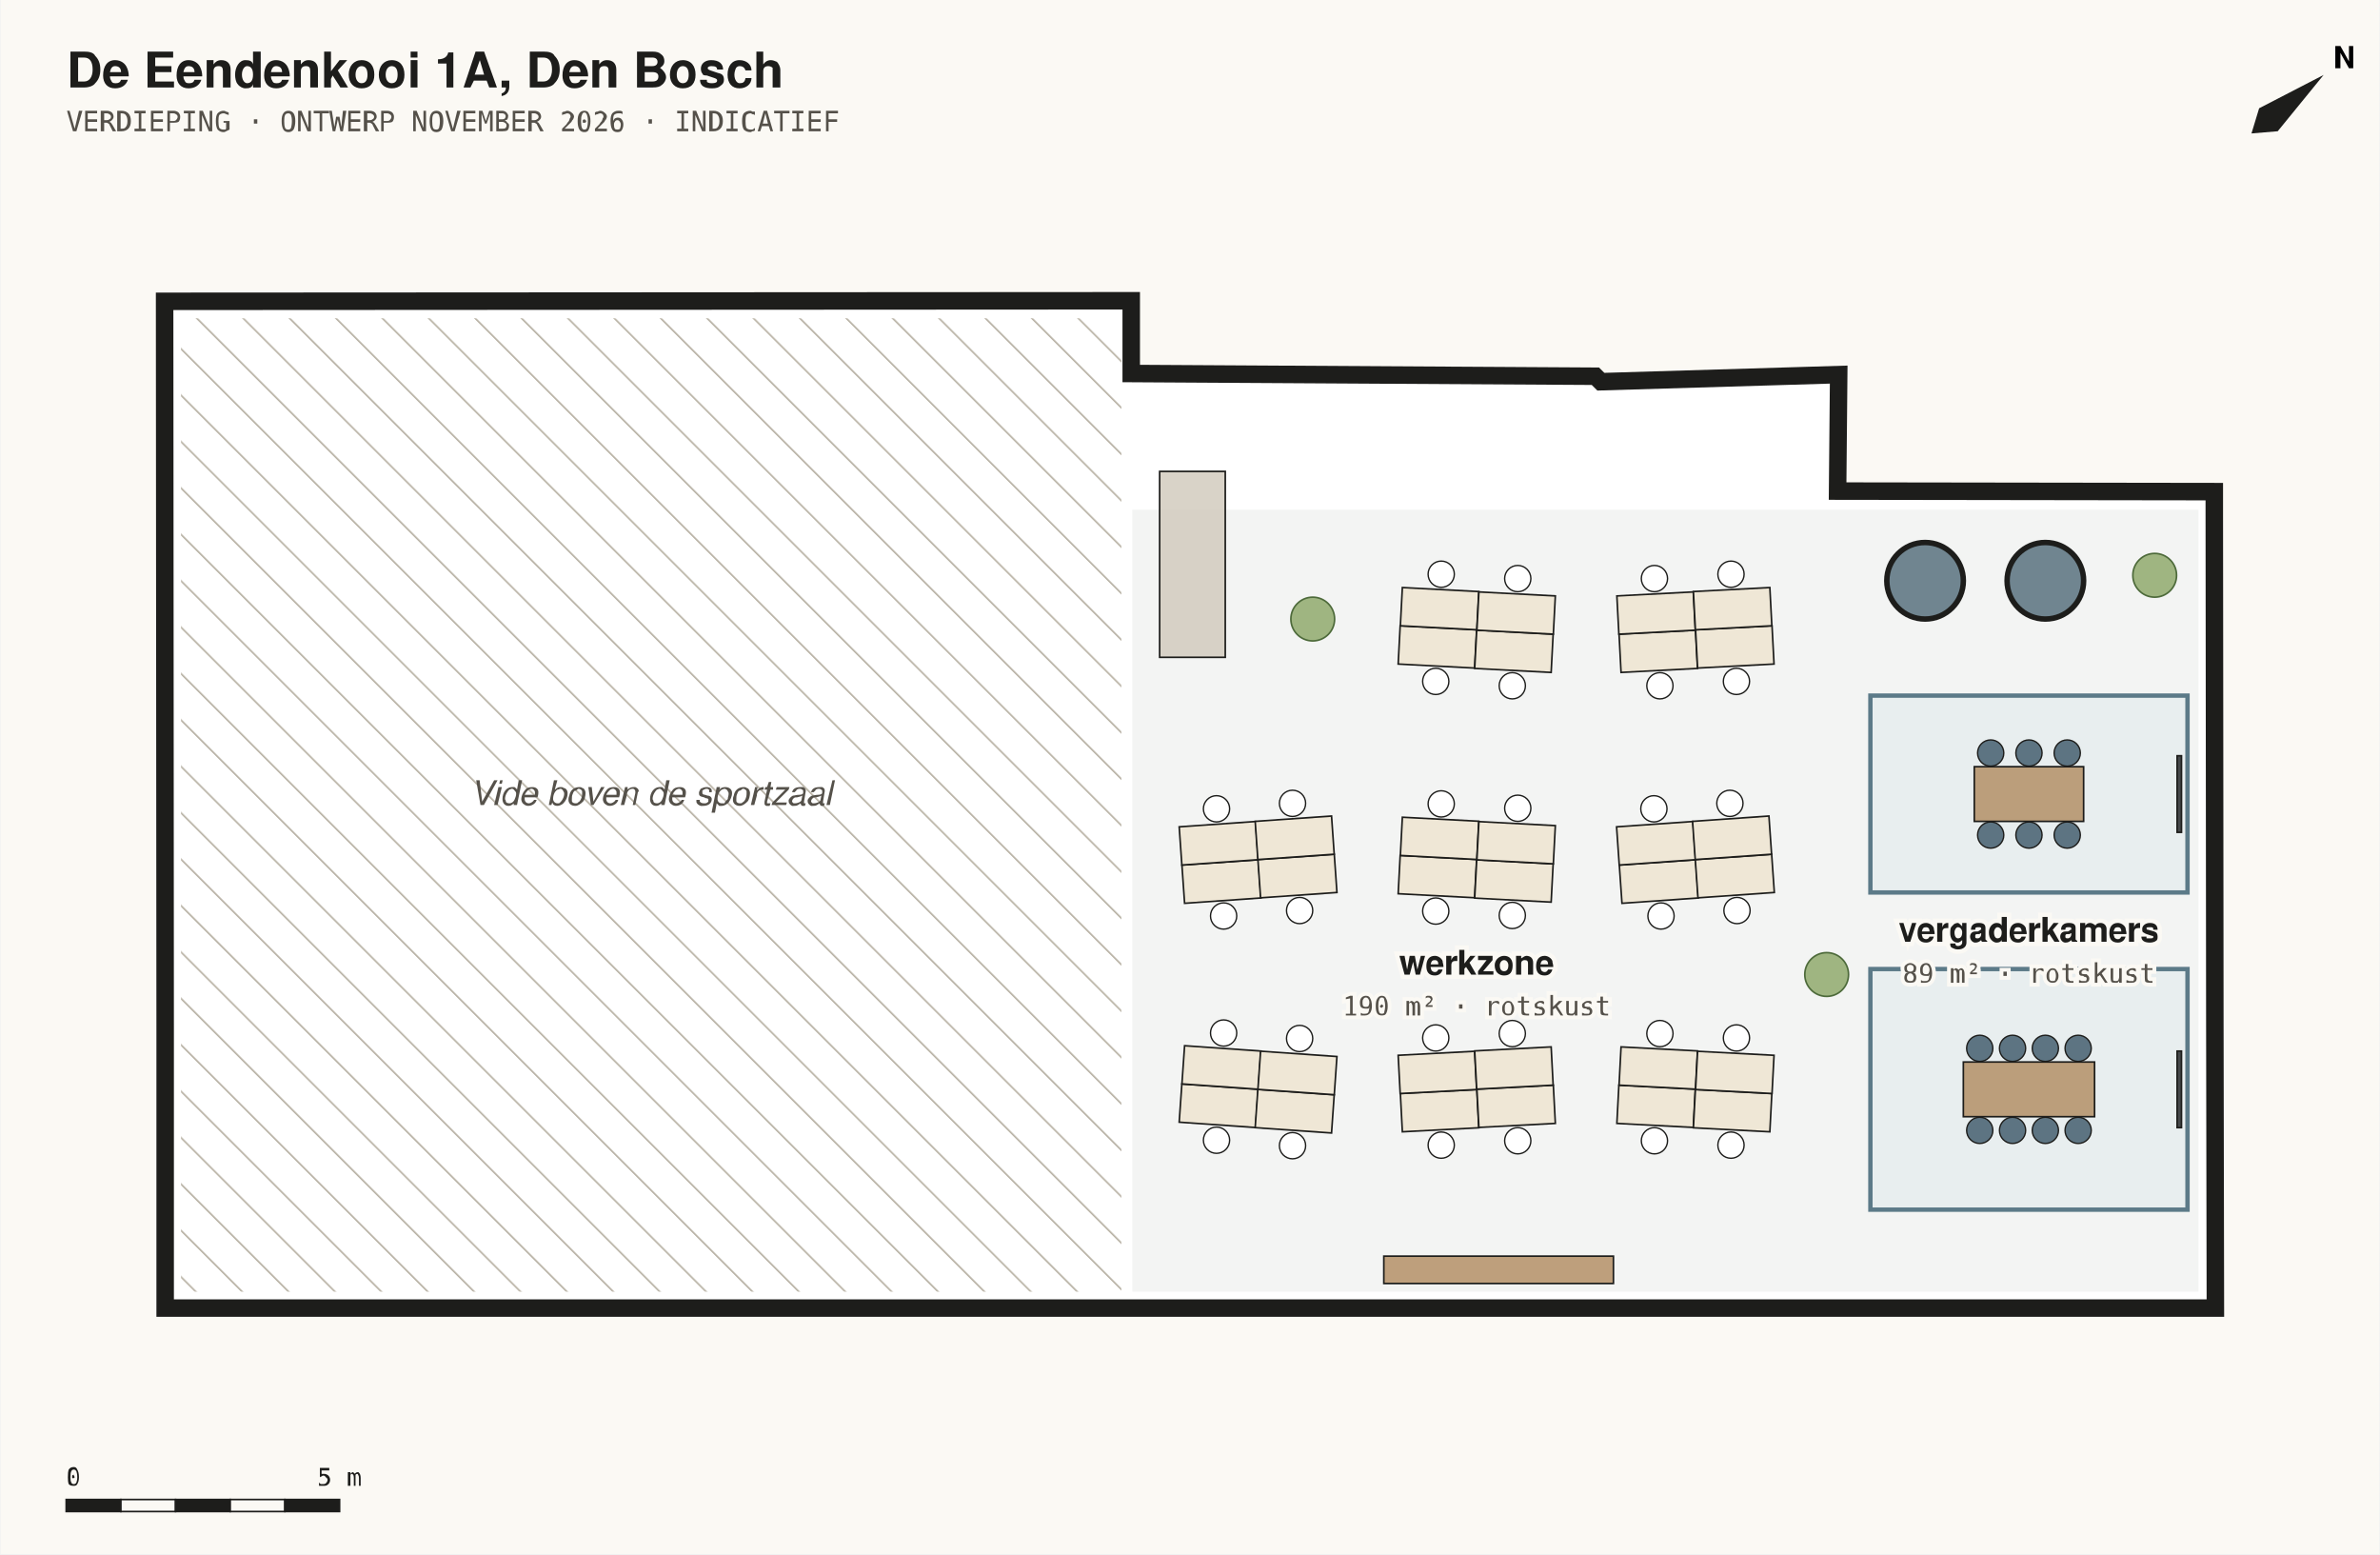
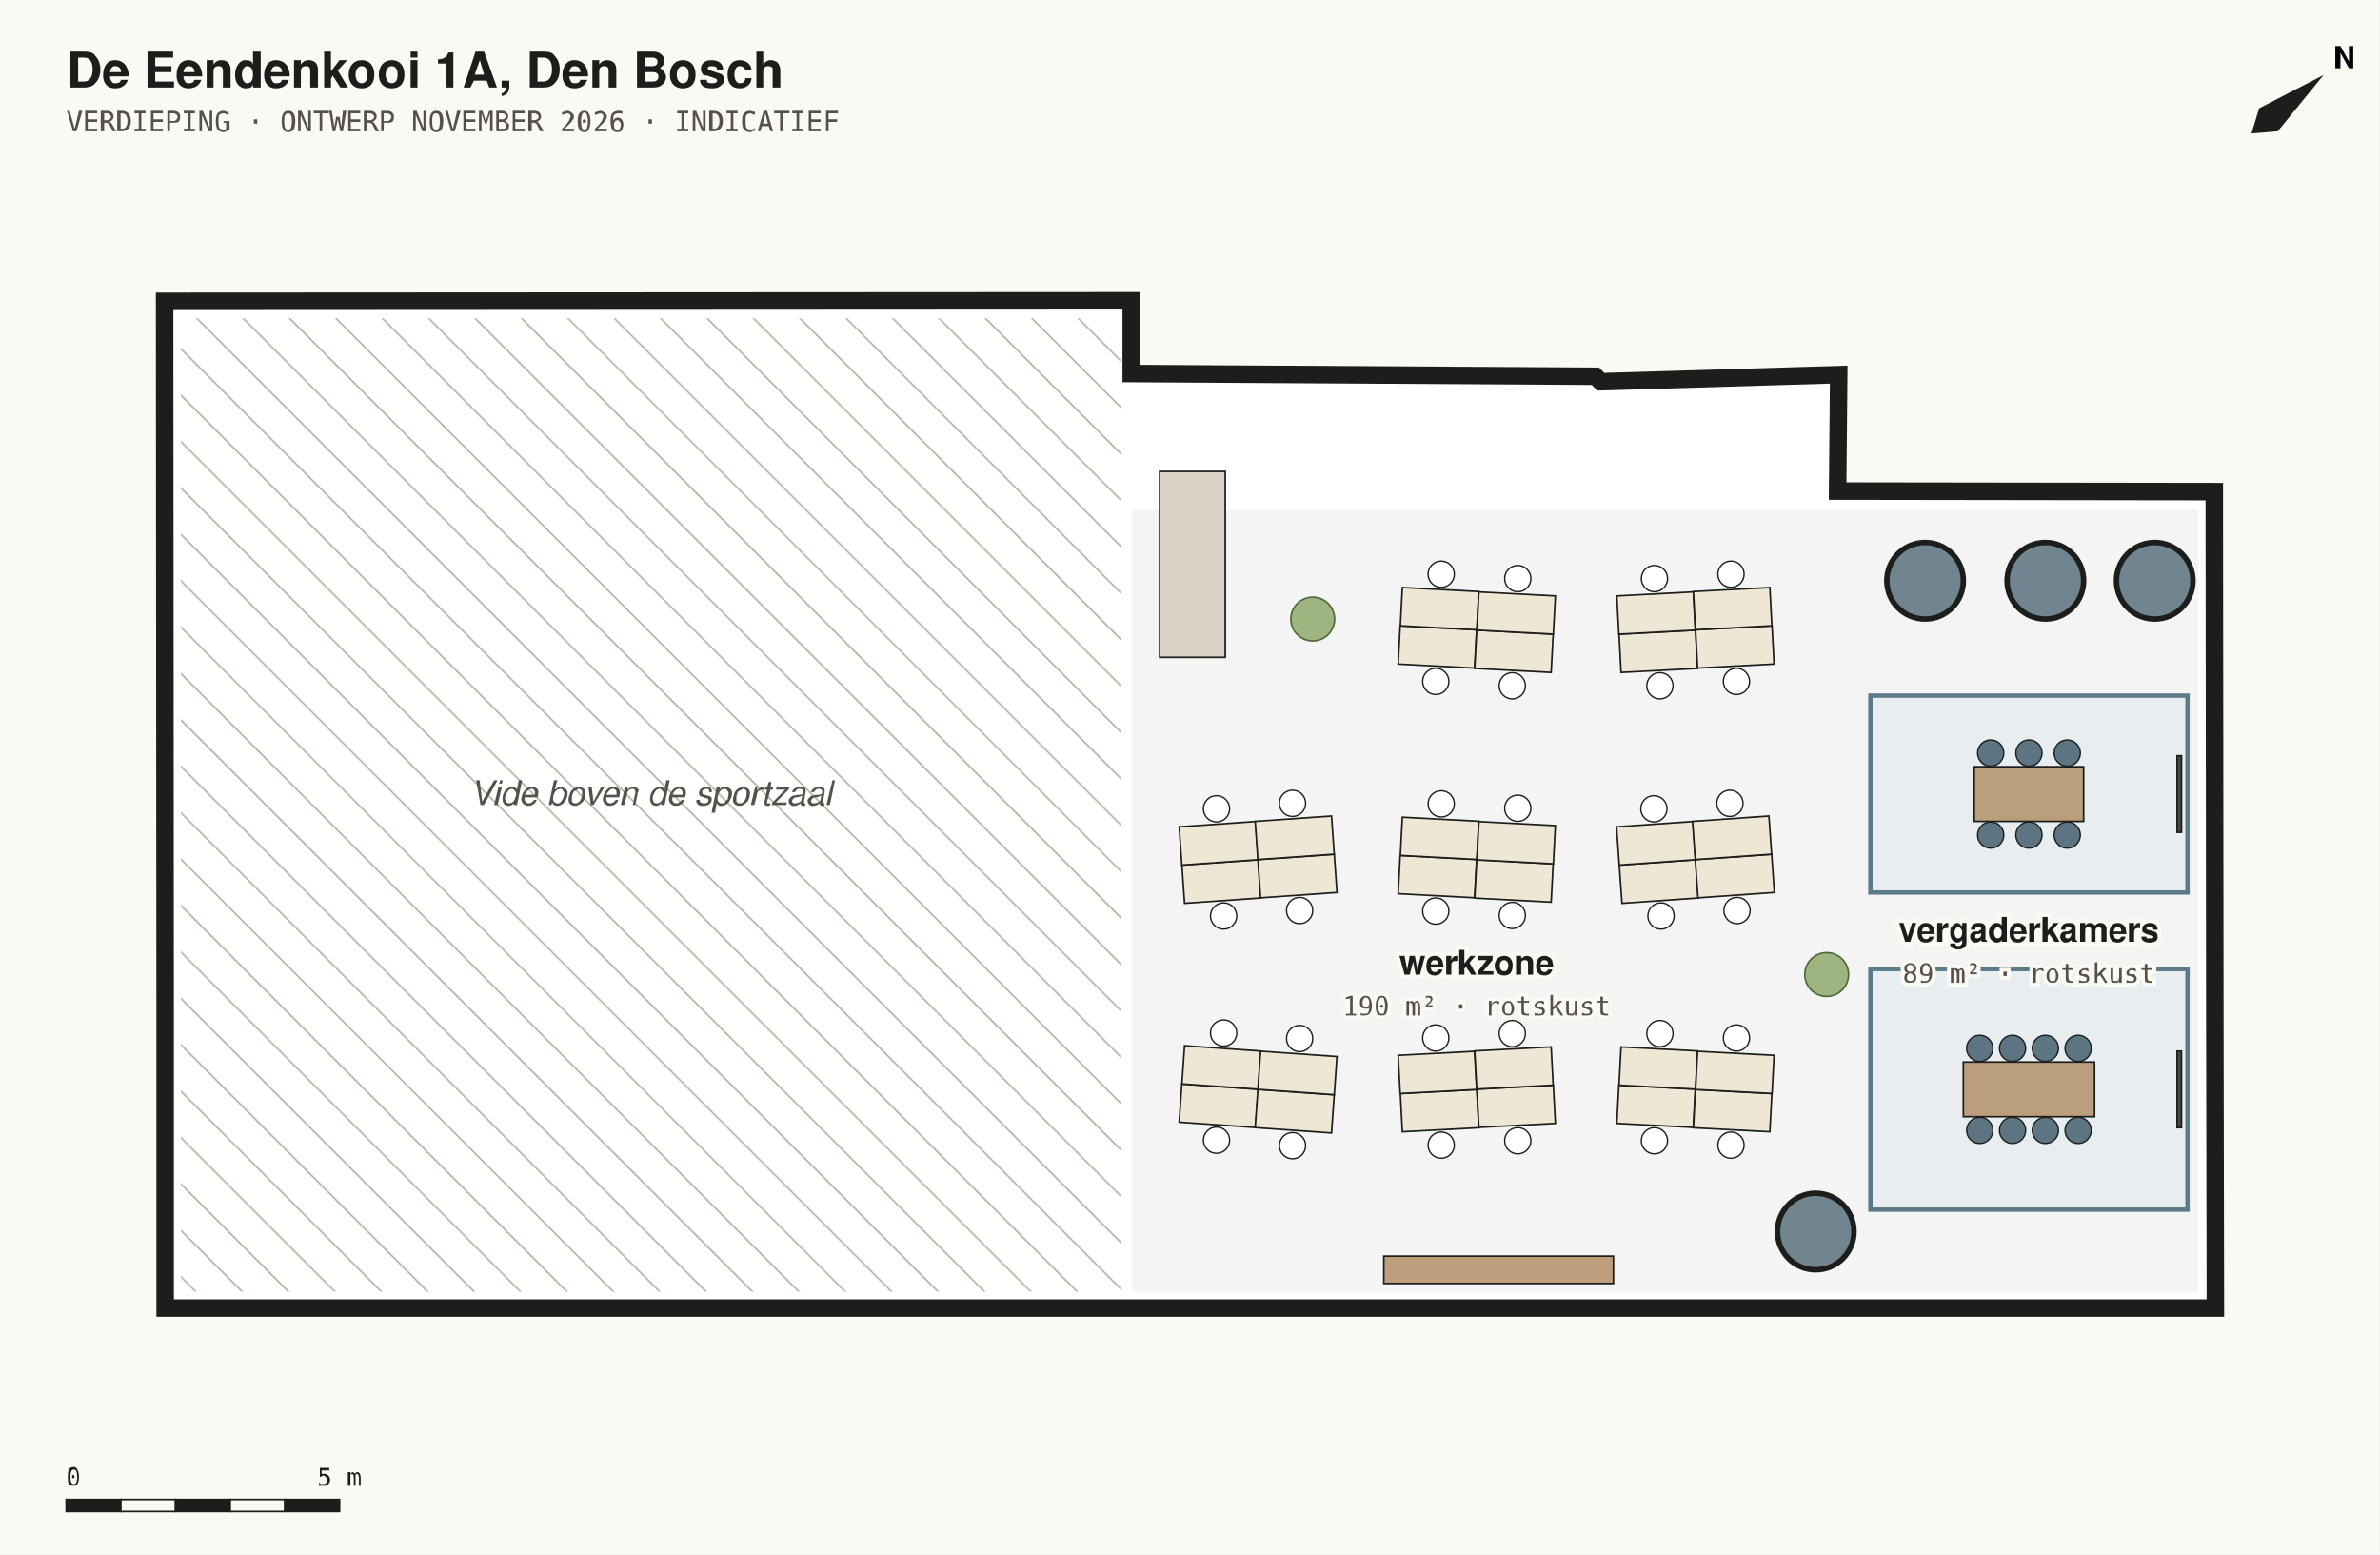
<svg xmlns="http://www.w3.org/2000/svg" viewBox="-3.00 -23.92 43.51 28.42" width="1400" height="914" font-family="Work Sans, Helvetica, Arial, sans-serif" role="img" aria-label="Plattegrond De Eendenkooi 1A, Den Bosch">
  <rect x="-3.00" y="-23.92" width="43.51" height="28.42" fill="#fbf9f4" />
  <g transform="scale(1,-1)">
    <polygon points="30.60,14.94 30.62,17.07 26.27,16.94 26.17,17.04 17.68,17.09 17.68,18.42 0.00,18.41 0.01,5.07 0.01,3.27 0.01,0.00 37.51,0.00 37.50,5.20 37.49,14.53 37.49,14.93 30.60,14.94" fill="#ffffff" />
    <polygon points="17.70,0.30 31.00,0.30 31.00,14.60 17.70,14.60" fill="#e3e6e2" fill-opacity="0.42" />
    <polygon points="31.00,0.30 37.20,0.30 37.20,14.60 31.00,14.60" fill="#e3e6e2" fill-opacity="0.42" />
    <defs>
      <pattern id="arc" width="0.6" height="0.6" patternUnits="userSpaceOnUse" patternTransform="rotate(45)">
        <line x1="0" y1="0" x2="0" y2="0.6" stroke="#b9b3a6" stroke-width="0.06" />
      </pattern>
    </defs>
    <polygon points="0.30,0.30 17.50,0.30 17.50,18.10 0.30,18.10" fill="url(#arc)" />
    <rect x="18.20" y="11.90" width="1.20" height="3.40" transform="rotate(0.0 18.80 13.60)" fill="#cfc8ba" fill-opacity="0.8" stroke="#1d1d1b" stroke-width="0.03" />
    <rect x="22.30" y="0.45" width="4.20" height="0.50" transform="rotate(0.0 24.40 0.70)" fill="#b08a5e" fill-opacity="0.8" stroke="#1d1d1b" stroke-width="0.03" />
    <rect x="18.58" y="3.35" width="1.40" height="0.70" transform="rotate(-4.0 19.28 3.70)" fill="#efe7d6" stroke="#1d1d1b" stroke-width="0.03" />
    <circle cx="19.24" cy="3.07" r="0.24" fill="#fff" stroke="#1d1d1b" stroke-width="0.025" />
    <rect x="18.63" y="4.05" width="1.40" height="0.70" transform="rotate(176.0 19.33 4.40)" fill="#efe7d6" stroke="#1d1d1b" stroke-width="0.03" />
    <circle cx="19.37" cy="5.03" r="0.24" fill="#fff" stroke="#1d1d1b" stroke-width="0.025" />
    <rect x="19.97" y="3.25" width="1.40" height="0.70" transform="rotate(-4.0 20.67 3.60)" fill="#efe7d6" stroke="#1d1d1b" stroke-width="0.03" />
    <circle cx="20.63" cy="2.97" r="0.24" fill="#fff" stroke="#1d1d1b" stroke-width="0.025" />
    <rect x="20.02" y="3.95" width="1.40" height="0.70" transform="rotate(176.0 20.72 4.30)" fill="#efe7d6" stroke="#1d1d1b" stroke-width="0.03" />
    <circle cx="20.76" cy="4.93" r="0.24" fill="#fff" stroke="#1d1d1b" stroke-width="0.025" />
    <rect x="22.62" y="3.26" width="1.40" height="0.70" transform="rotate(3.0 23.32 3.61)" fill="#efe7d6" stroke="#1d1d1b" stroke-width="0.03" />
    <circle cx="23.35" cy="2.98" r="0.24" fill="#fff" stroke="#1d1d1b" stroke-width="0.025" />
    <rect x="22.58" y="3.96" width="1.40" height="0.70" transform="rotate(183.0 23.28 4.31)" fill="#efe7d6" stroke="#1d1d1b" stroke-width="0.03" />
    <circle cx="23.25" cy="4.94" r="0.24" fill="#fff" stroke="#1d1d1b" stroke-width="0.025" />
    <rect x="24.02" y="3.34" width="1.40" height="0.70" transform="rotate(3.0 24.72 3.69)" fill="#efe7d6" stroke="#1d1d1b" stroke-width="0.03" />
    <circle cx="24.75" cy="3.06" r="0.24" fill="#fff" stroke="#1d1d1b" stroke-width="0.025" />
    <rect x="23.98" y="4.04" width="1.40" height="0.70" transform="rotate(183.0 24.68 4.39)" fill="#efe7d6" stroke="#1d1d1b" stroke-width="0.03" />
    <circle cx="24.65" cy="5.02" r="0.24" fill="#fff" stroke="#1d1d1b" stroke-width="0.025" />
    <rect x="26.58" y="3.34" width="1.40" height="0.70" transform="rotate(-3.0 27.28 3.69)" fill="#efe7d6" stroke="#1d1d1b" stroke-width="0.03" />
    <circle cx="27.25" cy="3.06" r="0.24" fill="#fff" stroke="#1d1d1b" stroke-width="0.025" />
    <rect x="26.62" y="4.04" width="1.40" height="0.70" transform="rotate(177.0 27.32 4.39)" fill="#efe7d6" stroke="#1d1d1b" stroke-width="0.03" />
    <circle cx="27.35" cy="5.02" r="0.24" fill="#fff" stroke="#1d1d1b" stroke-width="0.025" />
    <rect x="27.98" y="3.26" width="1.40" height="0.70" transform="rotate(-3.0 28.68 3.61)" fill="#efe7d6" stroke="#1d1d1b" stroke-width="0.03" />
    <circle cx="28.65" cy="2.98" r="0.24" fill="#fff" stroke="#1d1d1b" stroke-width="0.025" />
    <rect x="28.02" y="3.96" width="1.40" height="0.70" transform="rotate(177.0 28.72 4.31)" fill="#efe7d6" stroke="#1d1d1b" stroke-width="0.03" />
    <circle cx="28.75" cy="4.94" r="0.24" fill="#fff" stroke="#1d1d1b" stroke-width="0.025" />
    <rect x="18.63" y="7.45" width="1.40" height="0.70" transform="rotate(4.0 19.33 7.80)" fill="#efe7d6" stroke="#1d1d1b" stroke-width="0.03" />
    <circle cx="19.37" cy="7.17" r="0.24" fill="#fff" stroke="#1d1d1b" stroke-width="0.025" />
    <rect x="18.58" y="8.15" width="1.40" height="0.70" transform="rotate(184.0 19.28 8.50)" fill="#efe7d6" stroke="#1d1d1b" stroke-width="0.03" />
    <circle cx="19.24" cy="9.13" r="0.24" fill="#fff" stroke="#1d1d1b" stroke-width="0.025" />
    <rect x="20.02" y="7.55" width="1.40" height="0.70" transform="rotate(4.0 20.72 7.90)" fill="#efe7d6" stroke="#1d1d1b" stroke-width="0.03" />
    <circle cx="20.76" cy="7.27" r="0.24" fill="#fff" stroke="#1d1d1b" stroke-width="0.025" />
    <rect x="19.97" y="8.25" width="1.40" height="0.70" transform="rotate(184.0 20.67 8.60)" fill="#efe7d6" stroke="#1d1d1b" stroke-width="0.03" />
    <circle cx="20.63" cy="9.23" r="0.24" fill="#fff" stroke="#1d1d1b" stroke-width="0.025" />
    <rect x="22.58" y="7.54" width="1.40" height="0.70" transform="rotate(-3.0 23.28 7.89)" fill="#efe7d6" stroke="#1d1d1b" stroke-width="0.03" />
    <circle cx="23.25" cy="7.26" r="0.24" fill="#fff" stroke="#1d1d1b" stroke-width="0.025" />
    <rect x="22.62" y="8.24" width="1.40" height="0.70" transform="rotate(177.0 23.32 8.59)" fill="#efe7d6" stroke="#1d1d1b" stroke-width="0.03" />
    <circle cx="23.35" cy="9.22" r="0.24" fill="#fff" stroke="#1d1d1b" stroke-width="0.025" />
    <rect x="23.98" y="7.46" width="1.40" height="0.70" transform="rotate(-3.0 24.68 7.81)" fill="#efe7d6" stroke="#1d1d1b" stroke-width="0.03" />
    <circle cx="24.65" cy="7.18" r="0.24" fill="#fff" stroke="#1d1d1b" stroke-width="0.025" />
    <rect x="24.02" y="8.16" width="1.40" height="0.70" transform="rotate(177.0 24.72 8.51)" fill="#efe7d6" stroke="#1d1d1b" stroke-width="0.03" />
    <circle cx="24.75" cy="9.14" r="0.24" fill="#fff" stroke="#1d1d1b" stroke-width="0.025" />
    <rect x="26.63" y="7.45" width="1.40" height="0.70" transform="rotate(4.0 27.33 7.80)" fill="#efe7d6" stroke="#1d1d1b" stroke-width="0.03" />
    <circle cx="27.37" cy="7.17" r="0.24" fill="#fff" stroke="#1d1d1b" stroke-width="0.025" />
    <rect x="26.58" y="8.15" width="1.40" height="0.70" transform="rotate(184.0 27.28 8.50)" fill="#efe7d6" stroke="#1d1d1b" stroke-width="0.03" />
    <circle cx="27.24" cy="9.13" r="0.24" fill="#fff" stroke="#1d1d1b" stroke-width="0.025" />
    <rect x="28.02" y="7.55" width="1.40" height="0.70" transform="rotate(4.0 28.72 7.90)" fill="#efe7d6" stroke="#1d1d1b" stroke-width="0.03" />
    <circle cx="28.76" cy="7.27" r="0.24" fill="#fff" stroke="#1d1d1b" stroke-width="0.025" />
    <rect x="27.97" y="8.25" width="1.40" height="0.70" transform="rotate(184.0 28.67 8.60)" fill="#efe7d6" stroke="#1d1d1b" stroke-width="0.03" />
    <circle cx="28.63" cy="9.23" r="0.24" fill="#fff" stroke="#1d1d1b" stroke-width="0.025" />
    <rect x="22.58" y="11.74" width="1.40" height="0.70" transform="rotate(-3.0 23.28 12.09)" fill="#efe7d6" stroke="#1d1d1b" stroke-width="0.03" />
    <circle cx="23.25" cy="11.46" r="0.24" fill="#fff" stroke="#1d1d1b" stroke-width="0.025" />
    <rect x="22.62" y="12.44" width="1.40" height="0.70" transform="rotate(177.0 23.32 12.79)" fill="#efe7d6" stroke="#1d1d1b" stroke-width="0.03" />
    <circle cx="23.35" cy="13.42" r="0.24" fill="#fff" stroke="#1d1d1b" stroke-width="0.025" />
    <rect x="23.98" y="11.66" width="1.40" height="0.70" transform="rotate(-3.0 24.68 12.01)" fill="#efe7d6" stroke="#1d1d1b" stroke-width="0.03" />
    <circle cx="24.65" cy="11.38" r="0.24" fill="#fff" stroke="#1d1d1b" stroke-width="0.025" />
    <rect x="24.02" y="12.36" width="1.40" height="0.70" transform="rotate(177.0 24.72 12.71)" fill="#efe7d6" stroke="#1d1d1b" stroke-width="0.03" />
    <circle cx="24.75" cy="13.34" r="0.24" fill="#fff" stroke="#1d1d1b" stroke-width="0.025" />
    <rect x="26.62" y="11.66" width="1.40" height="0.70" transform="rotate(3.0 27.32 12.01)" fill="#efe7d6" stroke="#1d1d1b" stroke-width="0.03" />
    <circle cx="27.35" cy="11.38" r="0.24" fill="#fff" stroke="#1d1d1b" stroke-width="0.025" />
    <rect x="26.58" y="12.36" width="1.40" height="0.70" transform="rotate(183.0 27.28 12.71)" fill="#efe7d6" stroke="#1d1d1b" stroke-width="0.03" />
    <circle cx="27.25" cy="13.34" r="0.24" fill="#fff" stroke="#1d1d1b" stroke-width="0.025" />
    <rect x="28.02" y="11.74" width="1.40" height="0.70" transform="rotate(3.0 28.72 12.09)" fill="#efe7d6" stroke="#1d1d1b" stroke-width="0.03" />
    <circle cx="28.75" cy="11.46" r="0.24" fill="#fff" stroke="#1d1d1b" stroke-width="0.025" />
    <rect x="27.98" y="12.44" width="1.40" height="0.70" transform="rotate(183.0 28.68 12.79)" fill="#efe7d6" stroke="#1d1d1b" stroke-width="0.03" />
    <circle cx="28.65" cy="13.42" r="0.24" fill="#fff" stroke="#1d1d1b" stroke-width="0.025" />
    <rect x="31.20" y="1.80" width="5.80" height="4.40" transform="rotate(0.0 34.10 4.00)" fill="#dfe8ec" fill-opacity="0.5" stroke="#5c7a88" stroke-width="0.08" />
    <rect x="32.90" y="3.50" width="2.40" height="1.00" transform="rotate(0.0 34.10 4.00)" fill="#b08a5e" fill-opacity="0.8" stroke="#1d1d1b" stroke-width="0.03" />
    <rect x="36.81" y="3.30" width="0.08" height="1.40" transform="rotate(0.0 36.85 4.00)" fill="#1f2022" fill-opacity="0.8" stroke="#1d1d1b" stroke-width="0.03" />
    <rect x="31.20" y="7.60" width="5.80" height="3.60" transform="rotate(0.0 34.10 9.40)" fill="#dfe8ec" fill-opacity="0.5" stroke="#5c7a88" stroke-width="0.08" />
    <rect x="33.10" y="8.90" width="2.00" height="1.00" transform="rotate(0.0 34.10 9.40)" fill="#b08a5e" fill-opacity="0.8" stroke="#1d1d1b" stroke-width="0.03" />
    <rect x="36.81" y="8.70" width="0.08" height="1.40" transform="rotate(0.0 36.85 9.40)" fill="#1f2022" fill-opacity="0.8" stroke="#1d1d1b" stroke-width="0.03" />
    <circle cx="33.20" cy="3.25" r="0.24" fill="#44606f" fill-opacity="0.85" stroke="#1d1d1b" stroke-width="0.025" />
    <circle cx="33.20" cy="4.75" r="0.24" fill="#44606f" fill-opacity="0.85" stroke="#1d1d1b" stroke-width="0.025" />
    <circle cx="33.80" cy="3.25" r="0.24" fill="#44606f" fill-opacity="0.85" stroke="#1d1d1b" stroke-width="0.025" />
    <circle cx="33.80" cy="4.75" r="0.24" fill="#44606f" fill-opacity="0.85" stroke="#1d1d1b" stroke-width="0.025" />
    <circle cx="34.40" cy="3.25" r="0.24" fill="#44606f" fill-opacity="0.85" stroke="#1d1d1b" stroke-width="0.025" />
    <circle cx="34.40" cy="4.75" r="0.24" fill="#44606f" fill-opacity="0.85" stroke="#1d1d1b" stroke-width="0.025" />
    <circle cx="35.00" cy="3.25" r="0.24" fill="#44606f" fill-opacity="0.85" stroke="#1d1d1b" stroke-width="0.025" />
    <circle cx="35.00" cy="4.75" r="0.24" fill="#44606f" fill-opacity="0.85" stroke="#1d1d1b" stroke-width="0.025" />
    <circle cx="33.40" cy="8.65" r="0.24" fill="#44606f" fill-opacity="0.85" stroke="#1d1d1b" stroke-width="0.025" />
    <circle cx="33.40" cy="10.15" r="0.24" fill="#44606f" fill-opacity="0.85" stroke="#1d1d1b" stroke-width="0.025" />
    <circle cx="34.10" cy="8.65" r="0.24" fill="#44606f" fill-opacity="0.85" stroke="#1d1d1b" stroke-width="0.025" />
    <circle cx="34.10" cy="10.15" r="0.24" fill="#44606f" fill-opacity="0.85" stroke="#1d1d1b" stroke-width="0.025" />
    <circle cx="34.80" cy="8.65" r="0.24" fill="#44606f" fill-opacity="0.85" stroke="#1d1d1b" stroke-width="0.025" />
    <circle cx="34.80" cy="10.15" r="0.24" fill="#44606f" fill-opacity="0.85" stroke="#1d1d1b" stroke-width="0.025" />
    <circle cx="32.20" cy="13.30" r="0.7" fill="#44606f" fill-opacity="0.75" stroke="#1d1d1b" stroke-width="0.1" />
    <circle cx="34.40" cy="13.30" r="0.7" fill="#44606f" fill-opacity="0.75" stroke="#1d1d1b" stroke-width="0.1" />
+     <circle cx="36.40" cy="13.30" r="0.7" fill="#44606f" fill-opacity="0.75" stroke="#1d1d1b" stroke-width="0.1" />
+     <circle cx="30.20" cy="1.40" r="0.7" fill="#44606f" fill-opacity="0.75" stroke="#1d1d1b" stroke-width="0.1" />
    <circle cx="30.40" cy="6.10" r="0.4" fill="#7d9a52" fill-opacity="0.7" stroke="#4d6a3a" stroke-width="0.03" />
    <circle cx="21.00" cy="12.60" r="0.4" fill="#7d9a52" fill-opacity="0.7" stroke="#4d6a3a" stroke-width="0.03" />
-     <circle cx="36.40" cy="13.40" r="0.4" fill="#7d9a52" fill-opacity="0.7" stroke="#4d6a3a" stroke-width="0.03" />
    <polygon points="30.60,14.94 30.62,17.07 26.27,16.94 26.17,17.04 17.68,17.09 17.68,18.42 0.00,18.41 0.01,5.07 0.01,3.27 0.01,0.00 37.51,0.00 37.50,5.20 37.49,14.53 37.49,14.93 30.60,14.94" fill="none" stroke="#1d1d1b" stroke-width="0.32" stroke-linejoin="miter" />
  </g>
  <text x="8.90" y="-9.20" font-size="0.62" text-anchor="middle" fill="#55514a" font-style="italic">Vide boven de sportzaal</text>
  <text x="24.00" y="-6.10" font-size="0.62" font-weight="600" text-anchor="middle" fill="#1d1d1b" paint-order="stroke" stroke="#fbf9f4" stroke-width="0.16">werkzone</text>
  <text x="24.00" y="-5.35" font-size="0.48" font-family="Space Mono, ui-monospace, monospace" text-anchor="middle" fill="#55514a" paint-order="stroke" stroke="#fbf9f4" stroke-width="0.14">190 m² · rotskust</text>
  <text x="34.10" y="-6.70" font-size="0.62" font-weight="600" text-anchor="middle" fill="#1d1d1b" paint-order="stroke" stroke="#fbf9f4" stroke-width="0.16">vergaderkamers</text>
  <text x="34.10" y="-5.95" font-size="0.48" font-family="Space Mono, ui-monospace, monospace" text-anchor="middle" fill="#55514a" paint-order="stroke" stroke="#fbf9f4" stroke-width="0.14">89 m² · rotskust</text>
  <rect x="-1.80" y="3.50" width="1" height="0.22" fill="#1d1d1b" stroke="#1d1d1b" stroke-width="0.03" />
  <rect x="-0.80" y="3.50" width="1" height="0.22" fill="#fbf9f4" stroke="#1d1d1b" stroke-width="0.03" />
  <rect x="0.20" y="3.50" width="1" height="0.22" fill="#1d1d1b" stroke="#1d1d1b" stroke-width="0.03" />
  <rect x="1.20" y="3.50" width="1" height="0.22" fill="#fbf9f4" stroke="#1d1d1b" stroke-width="0.03" />
  <rect x="2.20" y="3.50" width="1" height="0.22" fill="#1d1d1b" stroke="#1d1d1b" stroke-width="0.03" />
  <text x="-1.80" y="3.25" font-size="0.45" font-family="Space Mono, ui-monospace, monospace" fill="#1d1d1b">0</text>
  <text x="3.20" y="3.25" font-size="0.45" font-family="Space Mono, ui-monospace, monospace" fill="#1d1d1b" text-anchor="middle">5 m</text>
  <polygon points="39.49,-22.55 38.65,-21.52 38.17,-21.48 38.31,-21.94" fill="#1d1d1b" />
  <text x="39.87" y="-22.67" font-size="0.55" font-weight="600" text-anchor="middle">N</text>
  <text x="-1.80" y="-22.32" font-size="0.9" font-weight="600" fill="#1d1d1b">De Eendenkooi 1A, Den Bosch</text>
  <text x="-1.80" y="-21.52" font-size="0.5" font-family="Space Mono, ui-monospace, monospace" fill="#55514a">VERDIEPING · ONTWERP NOVEMBER 2026 · INDICATIEF</text>
</svg>
